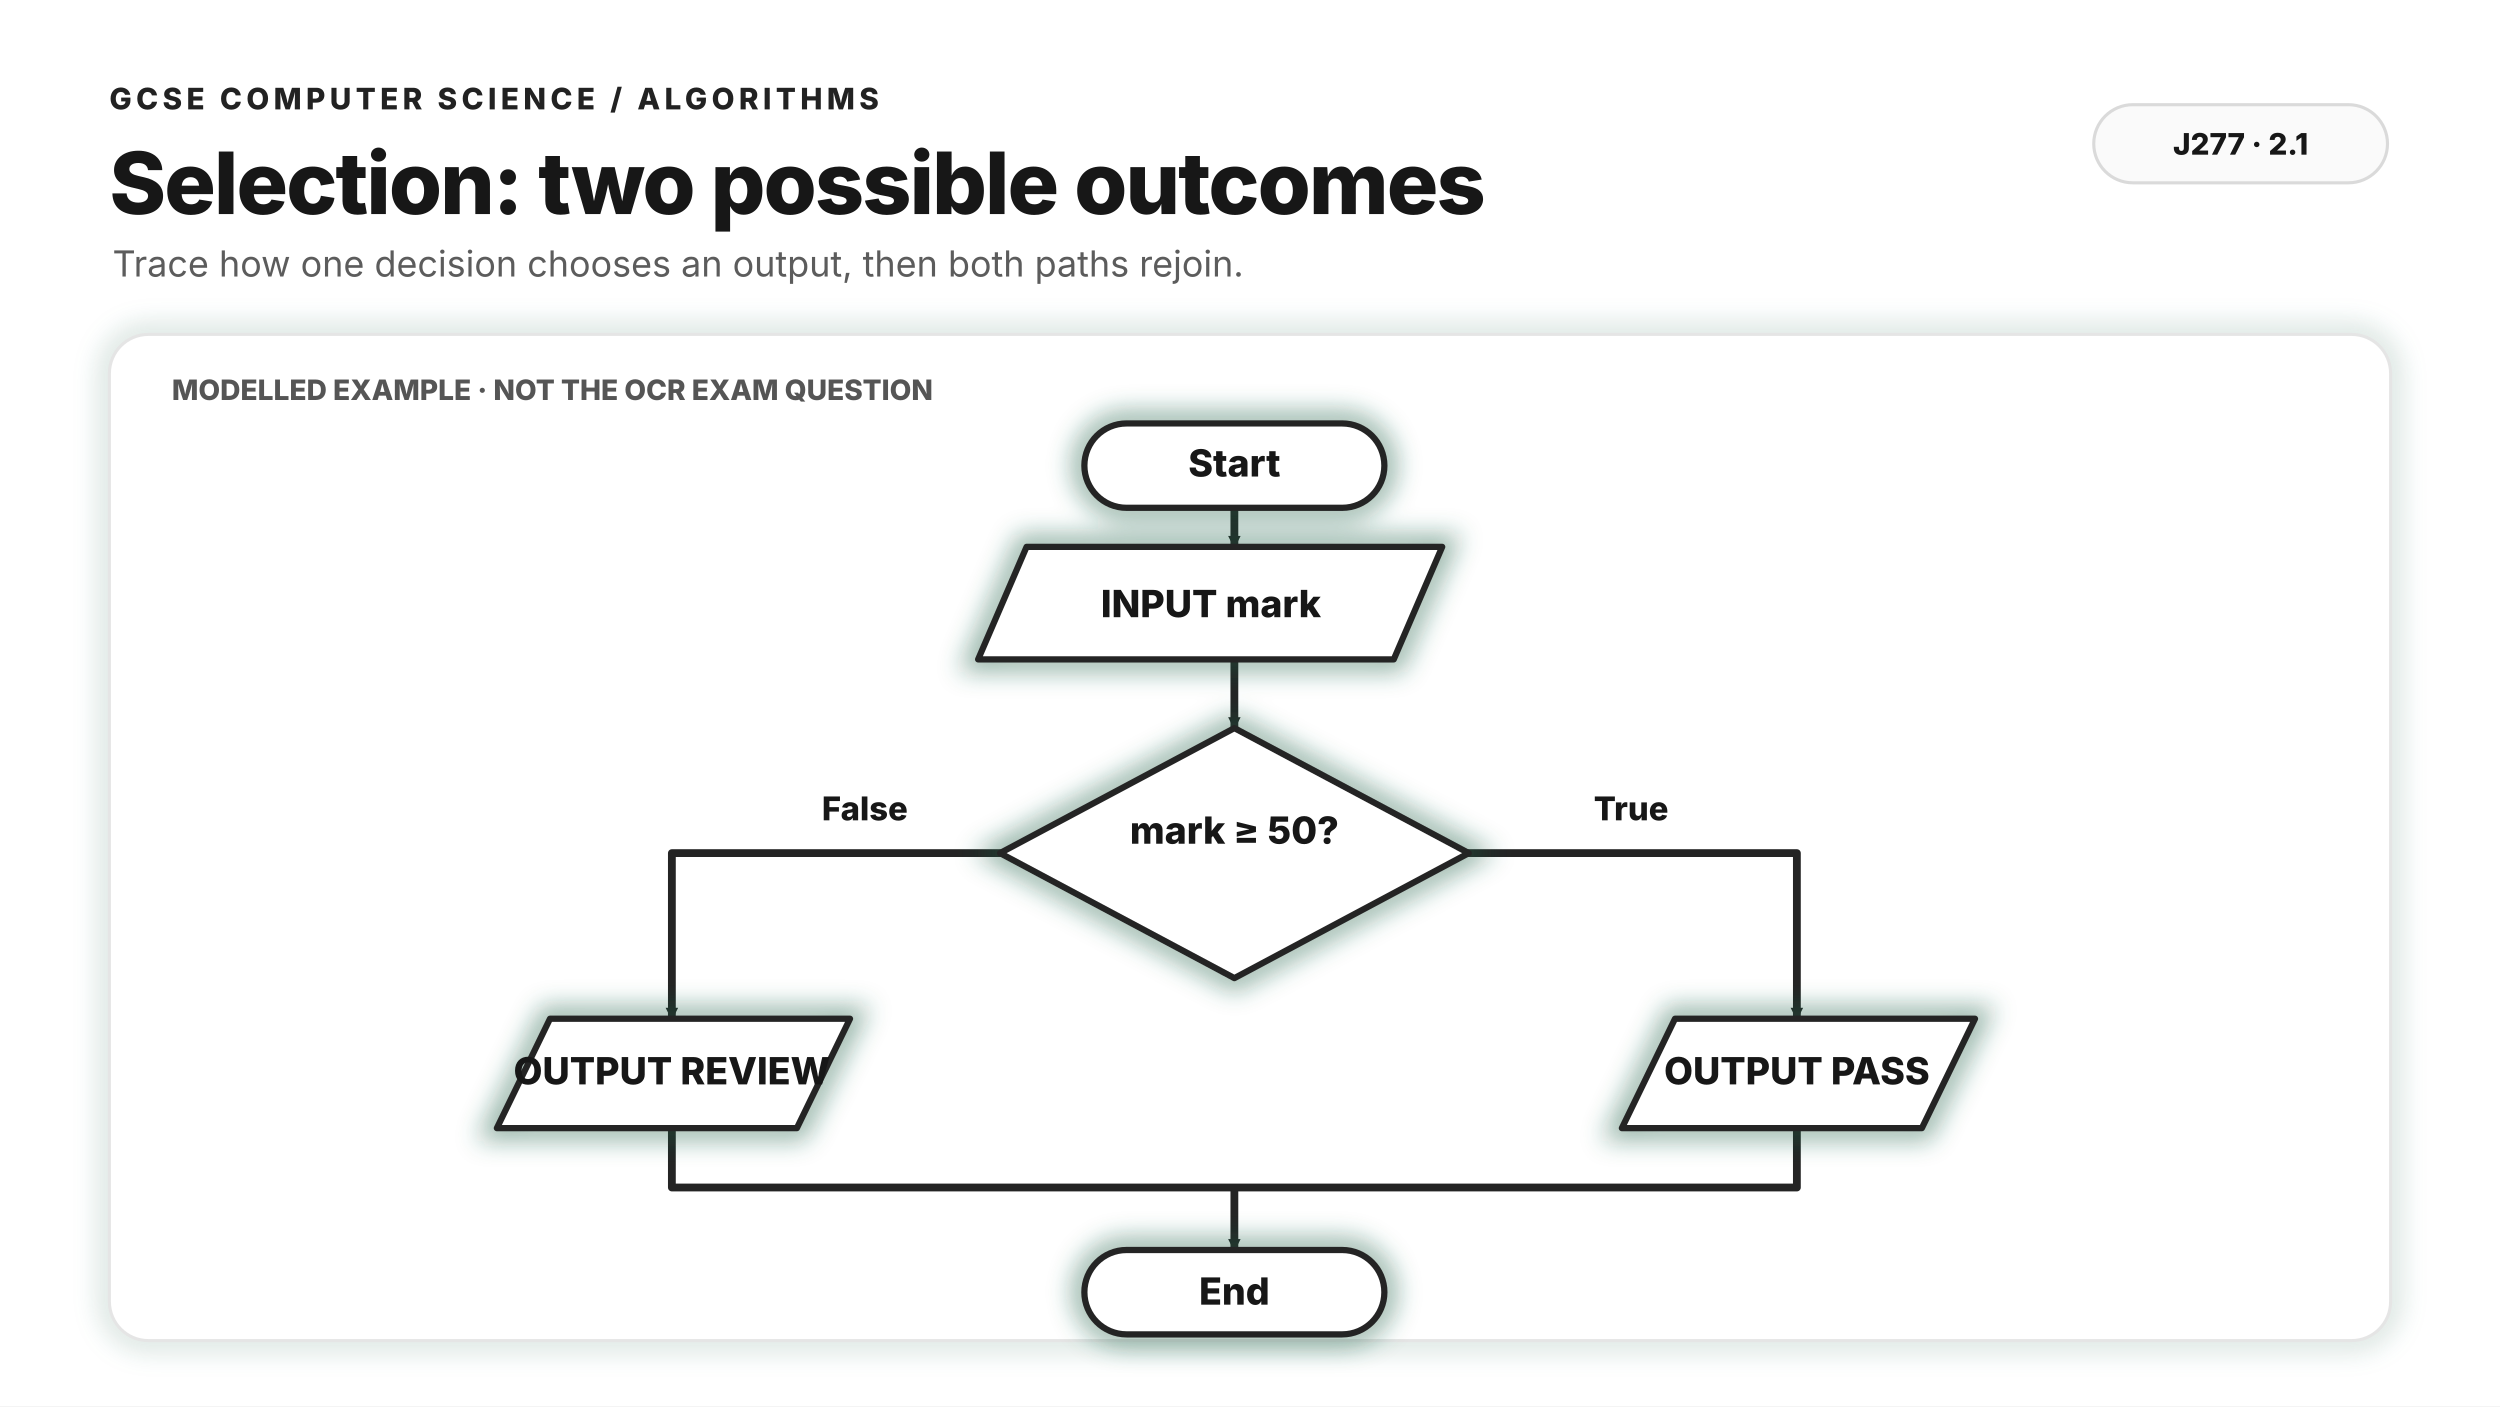
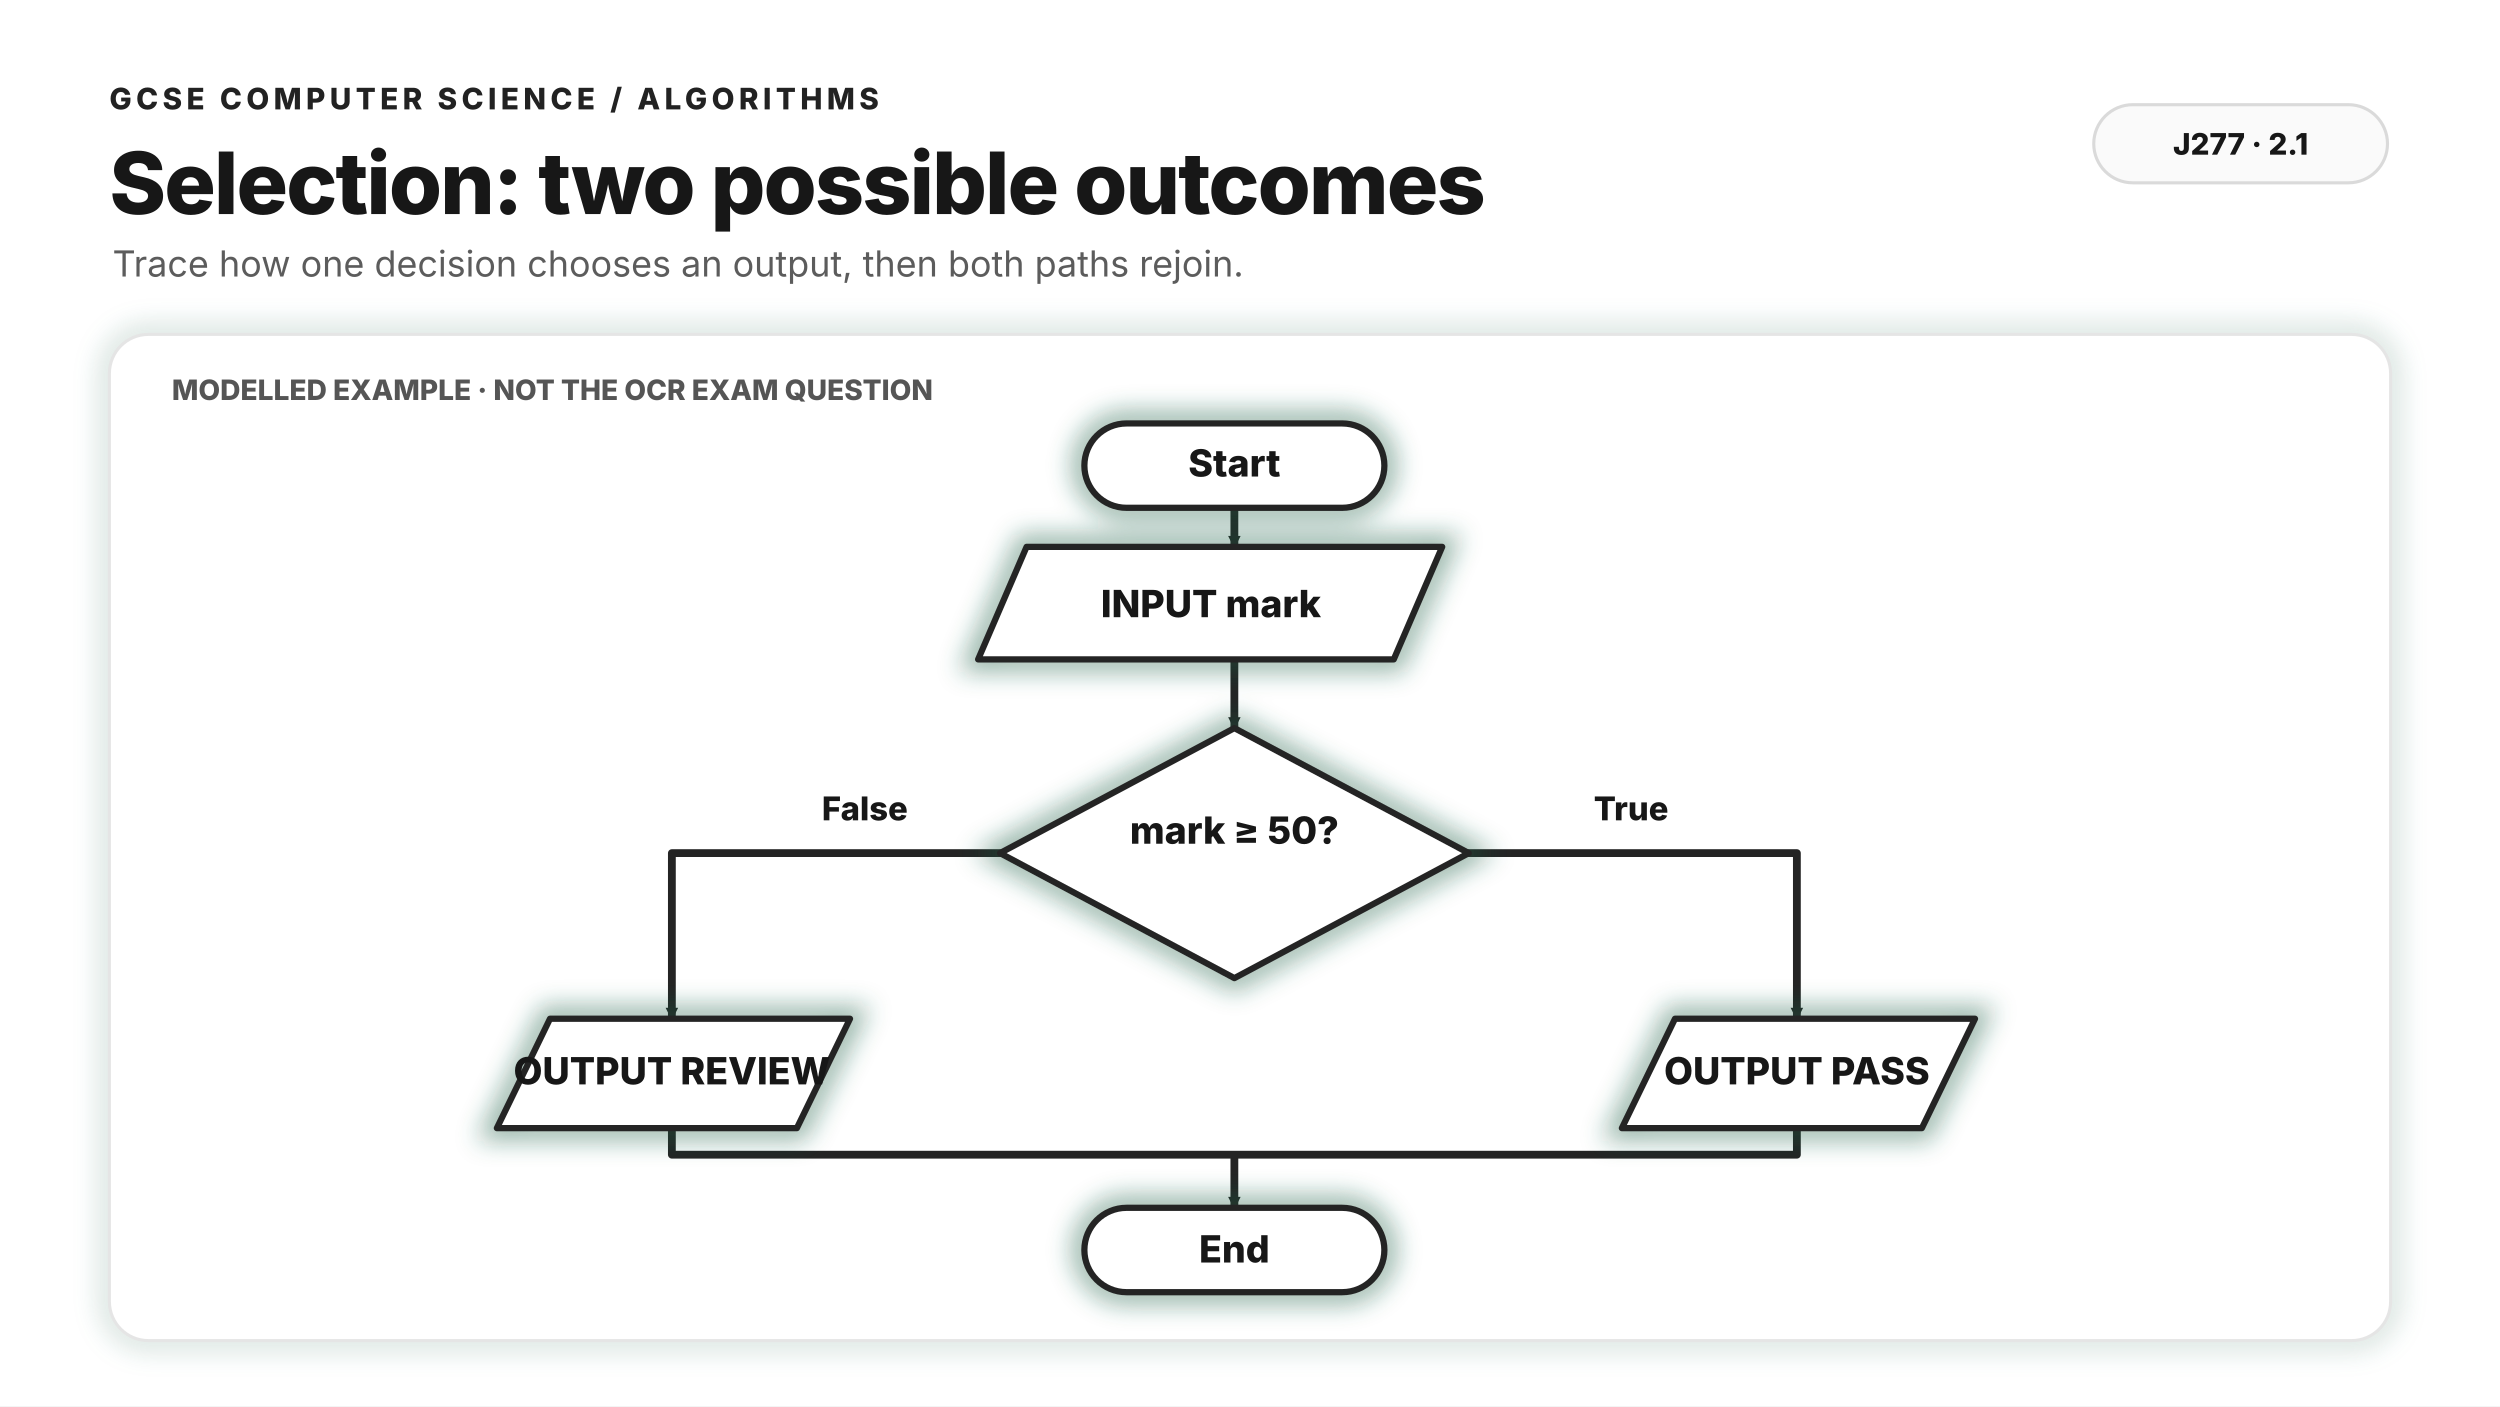
<svg xmlns="http://www.w3.org/2000/svg" viewBox="0 0 1600 900" role="img" aria-labelledby="title desc">
  <style>
 text{font-family:Inter,Arial,Helvetica,sans-serif;fill:#171717}
 .kicker{font-size:19px;font-weight:800;letter-spacing:2.8px;fill:#222}
 .title{font-size:55px;font-weight:800;letter-spacing:-1.2px}
 .subtitle{font-size:23px;fill:#5C5C5C}
 .phase{font-size:18px;font-weight:800;fill:#555}
 .step{font-size:24px;font-weight:800;text-anchor:middle}
 .branch{font-size:21px;font-weight:800}
 .wire{stroke:#242424;stroke-width:5;stroke-linejoin:round;stroke-linecap:round;fill:none}
 .shape{stroke:#242424;stroke-width:4;fill:white;stroke-linejoin:round}
</style>
  <defs>
    <filter id="schoolGlow" x="-70%" y="-80%" width="240%" height="260%">
      <feGaussianBlur stdDeviation="8" />
    </filter>
    <marker id="arrow" markerWidth="12" markerHeight="12" refX="9" refY="6" orient="auto" markerUnits="userSpaceOnUse">
      <path d="M2 2 L10 6 L2 10 Z" fill="#242424" />
    </marker>
  </defs>
  <rect width="1600" height="900" fill="white" />
  <text class="kicker" x="70" y="70">GCSE COMPUTER SCIENCE / ALGORITHMS</text>
  <text class="title" x="70" y="137">Selection: two possible outcomes</text>
  <text class="subtitle" x="72" y="177">Trace how one decision chooses an output, then both paths rejoin.</text>
  <rect x="1340" y="67" width="188" height="50" rx="25" fill="#FAFAFA" stroke="#DADADA" stroke-width="2" />
  <text x="1434" y="99" font-size="19" text-anchor="middle" font-weight="800">J277 · 2.1</text>
  <rect x="70" y="214" width="1460" height="644" rx="25" fill="none" stroke="#195B42" stroke-width="14" opacity=".17" filter="url(#schoolGlow)" />
  <rect x="70" y="214" width="1460" height="644" rx="25" fill="white" stroke="#E5E5E5" stroke-width="2" />
  <text class="phase" x="110" y="256">MODELLED EXAMPLE · NOT THE OCR EXAM QUESTION</text>
  <g class="wire">
    <path d="M790 325 V350" marker-end="url(#arrow)" />
    <path d="M790 422 V466" marker-end="url(#arrow)" />
    <path d="M640 546 H430 V652" marker-end="url(#arrow)" />
    <path d="M940 546 H1150 V652" marker-end="url(#arrow)" />
-     <path d="M430 722 V760 H790 M1150 722 V760 H790 M790 760 V800" marker-end="url(#arrow)" />
+     <path d="M430 722 V739 H790 M1150 722 V739 H790 M790 739 V773" marker-end="url(#arrow)" />
  </g>
  <text class="branch" x="526" y="525">False</text>
  <text class="branch" x="1020" y="525">True</text>
  <g stroke="#195B42" stroke-width="16" fill="none" opacity=".45" filter="url(#schoolGlow)">
    <rect x="694" y="271" width="192" height="54" rx="27" />
    <path d="M657 350 H923 L892 422 H626 Z" />
    <path d="M790 466 L940 546 L790 626 L640 546 Z" />
    <path d="M352 652 H544 L510 722 H318 Z" />
    <path d="M1072 652 H1264 L1230 722 H1038 Z" />
-     <rect x="694" y="800" width="192" height="54" rx="27" />
+     <rect x="694" y="773" width="192" height="54" rx="27" />
  </g>
  <rect class="shape" x="694" y="271" width="192" height="54" rx="27" />
  <text class="step" x="790" y="305">Start</text>
  <path class="shape" d="M657 350 H923 L892 422 H626 Z" />
  <text class="step" x="775" y="395">INPUT mark</text>
  <path class="shape" d="M790 466 L940 546 L790 626 L640 546 Z" />
  <text class="step" x="790" y="540">mark ≥ 50?</text>
  <path class="shape" d="M352 652 H544 L510 722 H318 Z" />
  <text class="step" x="430" y="694">OUTPUT REVIEW</text>
  <path class="shape" d="M1072 652 H1264 L1230 722 H1038 Z" />
  <text class="step" x="1150" y="694">OUTPUT PASS</text>
-   <rect class="shape" x="694" y="800" width="192" height="54" rx="27" />
-   <text class="step" x="790" y="835">End</text>
+   <rect class="shape" x="694" y="773" width="192" height="54" rx="27" />
+   <text class="step" x="790" y="808">End</text>
</svg>
